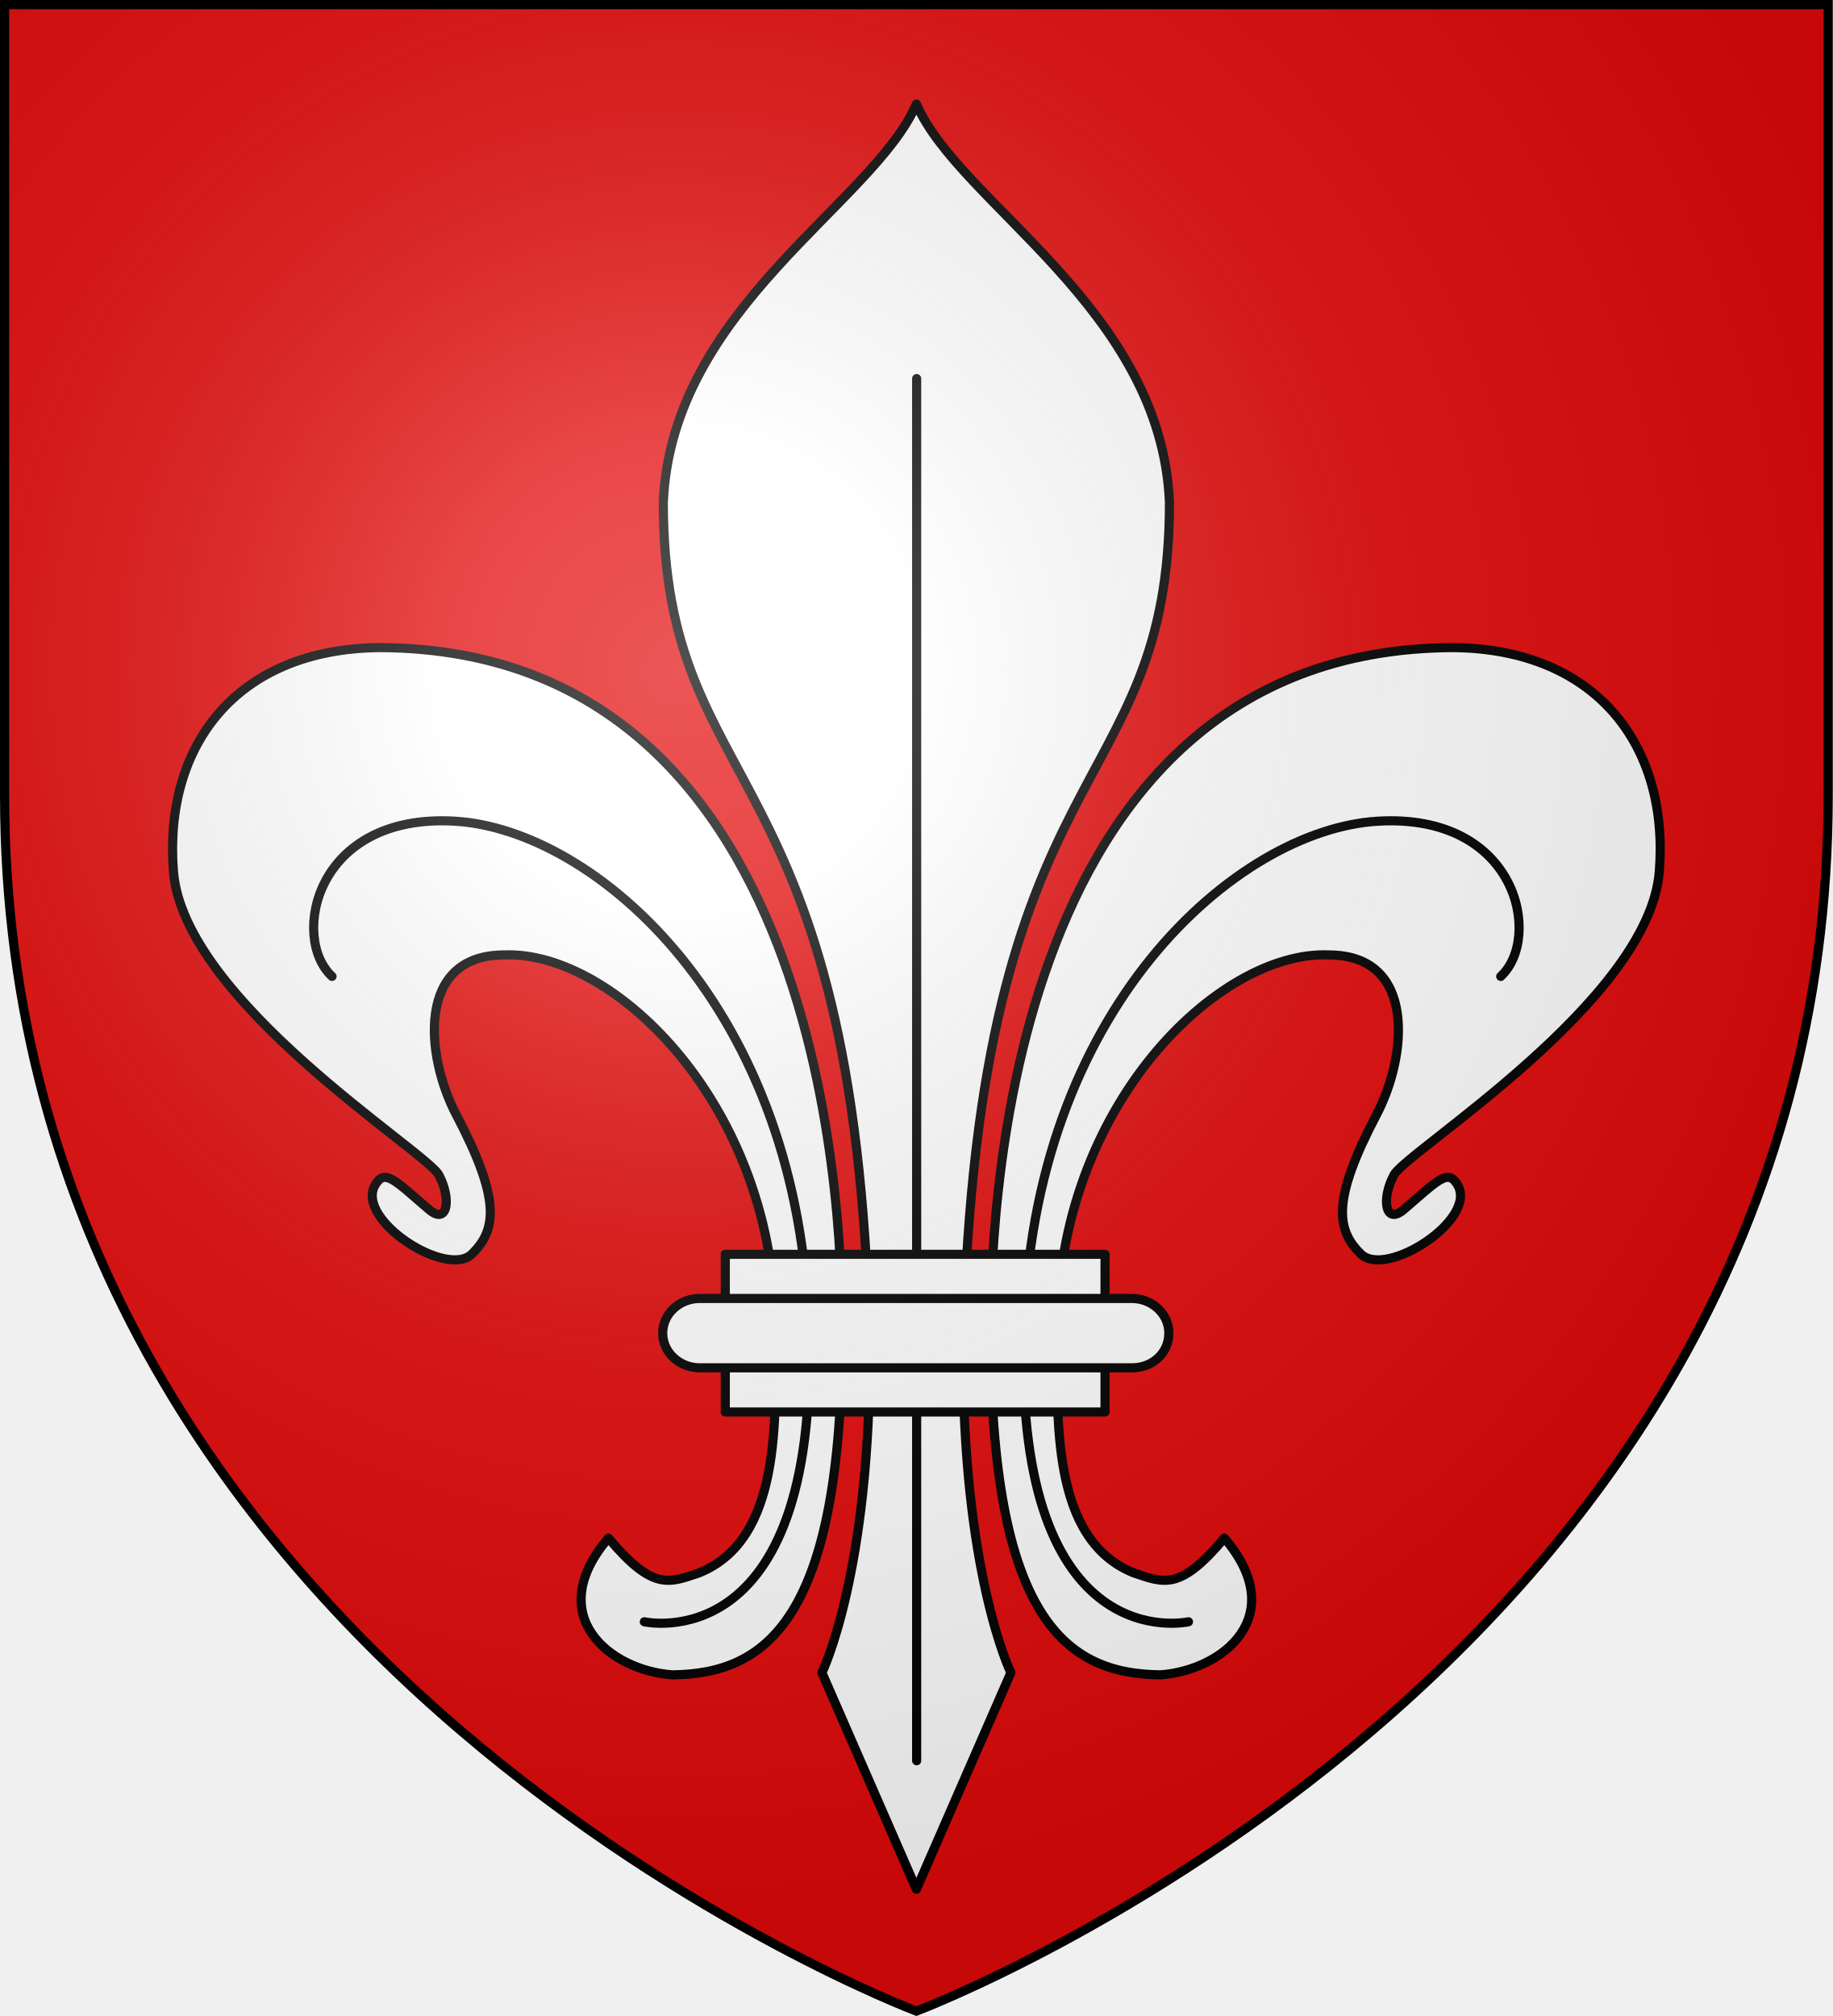
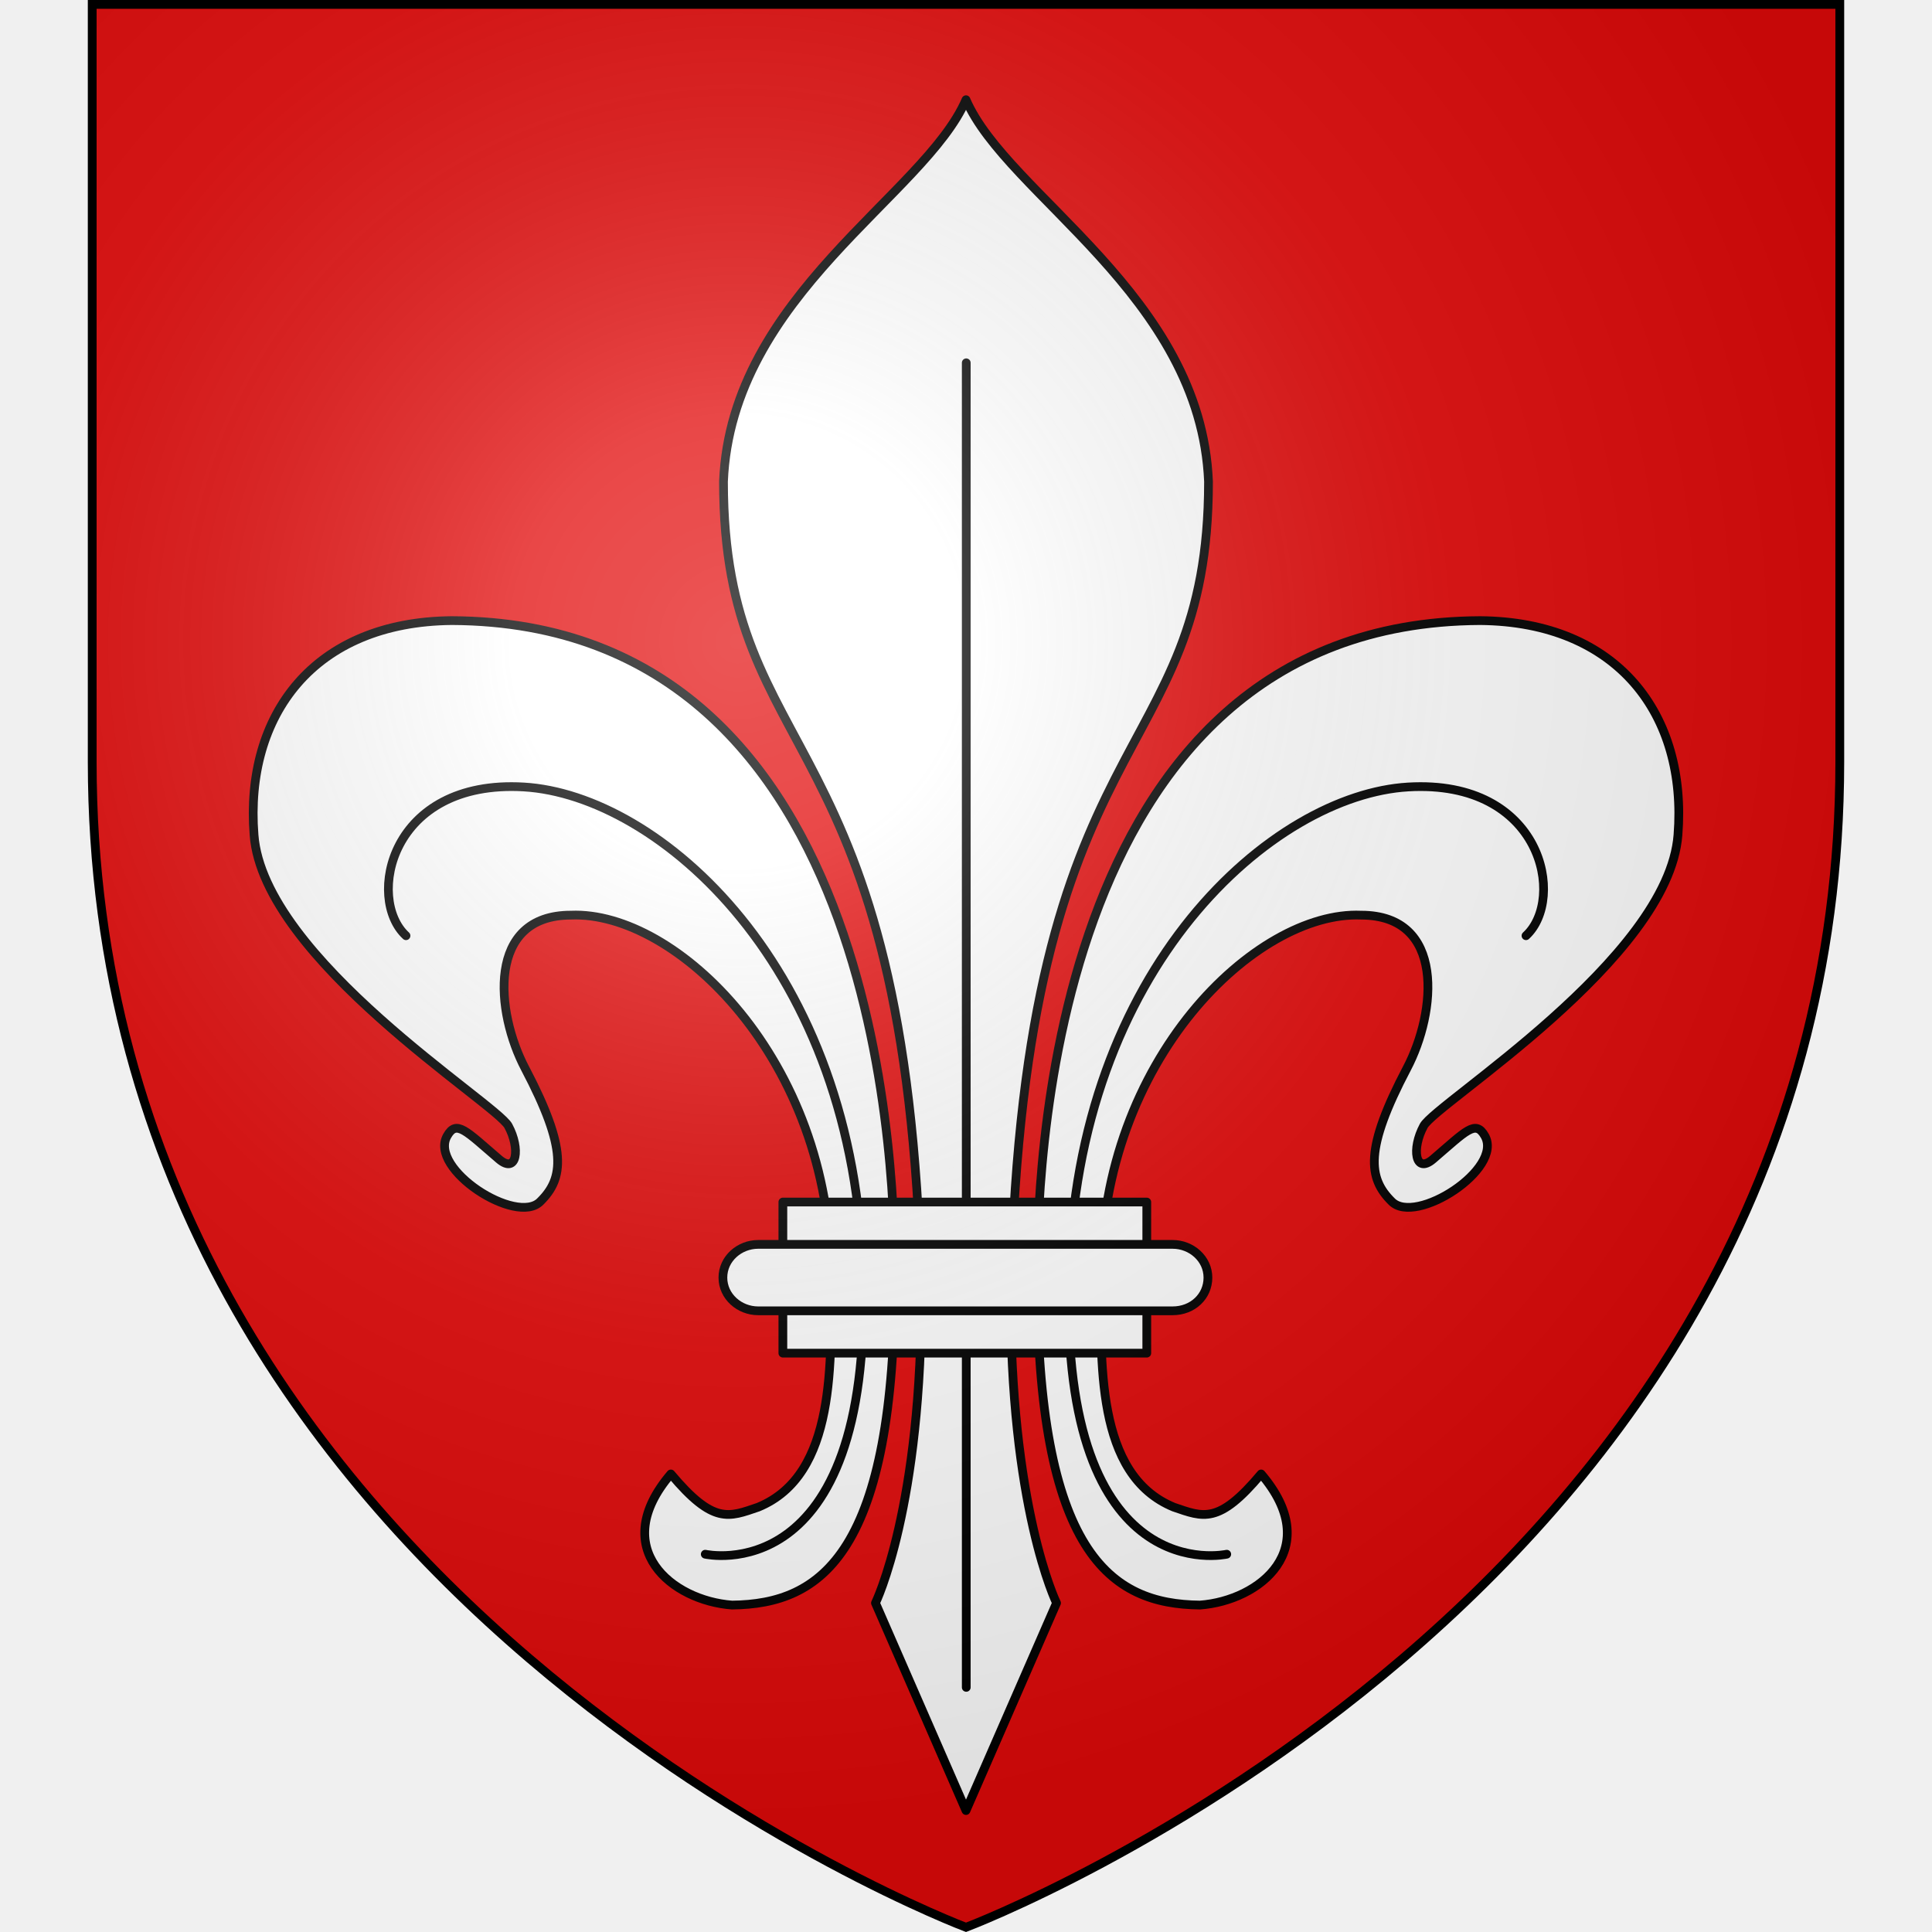
- <svg xmlns="http://www.w3.org/2000/svg" height="660" viewBox="0 0 600 660" width="600">
+ <svg xmlns="http://www.w3.org/2000/svg" height="1000" viewBox="0 0 600 660" width="1000">
  <radialGradient id="a" cx="-444.41" cy="376.508" gradientTransform="matrix(1.3534 0 0 -1.35033 823.4053 727.5405)" gradientUnits="userSpaceOnUse" r="299.822">
    <stop offset="0" stop-color="#fff" stop-opacity=".314" />
    <stop offset=".19" stop-color="#fff" stop-opacity=".251" />
    <stop offset=".6" stop-color="#6b6b6b" stop-opacity=".126" />
    <stop offset="1" stop-opacity=".126" />
  </radialGradient>
  <path d="m300 1.5h-298.5v258.836c0 285.761 298.5 398.164 298.5 398.164s298.5-112.403 298.5-398.164v-258.836z" fill="#e20909" />
  <g fill="#fff" stroke="#000" stroke-linecap="round" stroke-linejoin="round" stroke-width="2.975" transform="matrix(1.004204 0 0 1.0042 -1.261233 -2.089242)">
    <path d="m324.2 436c0-26.8 1.2-222.1 150.7-222.8 46.9.4 70.5 32.1 67.3 72.9-3.2 42.3-82.317 91.262-86.5 99s-2.945 16.561 3.2 11.3c11.273-9.652 14.419-13.489 17.6-7.9 6.391 11.228-23.6 30.6-31.7 22.3-8-7.9-9.265-17.792 5.2-45.3 10.026-19.065 13.2-52.1-15.6-52.1-35.7-1.5-88.5 49.1-88.5 122.8 0 29.1-2 67.6 24.8 78.6 10 3.4 15.2 6 29.7-11.3 21.6 25.3-.4 43.1-20.8 44.6-30.5-.3-55.4-17.7-55.4-112.1z" />
    <path d="m490.5 320.4c13.6-12.5 5.6-53.3-40.1-50.6s-113 60.8-115.4 167.3c-2.8 106.5 53.7 93.7 53.7 93.7" fill="none" />
    <path d="m275.8 436c0-26.8-1.2-222.1-150.7-222.8-46.9.4-70.5 32.1-67.3 72.9 3.2 42.3 82.317 91.262 86.5 99s2.945 16.561-3.2 11.3c-11.273-9.652-14.419-13.489-17.6-7.9-6.391 11.228 23.6 30.6 31.7 22.3 8-7.9 9.265-17.792-5.2-45.3-10.026-19.065-13.2-52.1 15.6-52.1 35.7-1.5 88.5 49.1 88.5 122.8 0 29.1 2 67.6-24.8 78.6-10 3.4-15.2 6-29.7-11.3-21.6 25.3.4 43.1 20.8 44.6 30.5-.3 55.4-17.7 55.4-112.1z" />
    <path d="m109.5 320.4c-13.6-12.5-5.6-53.3 40.1-50.6s113 60.8 115.4 167.3c2.8 106.5-53.7 93.7-53.7 93.7" fill="none" />
    <path d="m300 36c-14 32.5-79.9 66.5-82.5 129.9 0 98.6 62.501 79.7 67.301 274.6.4 74.4-15.602 106.9-15.602 106.9l30.801 70.6 30.801-70.6s-16.002-32.5-15.602-106.9c4.8-194.9 67.301-176 67.301-274.6-2.6-63.4-68.5-97.4-82.5-129.9z" />
    <path d="m300.086 125.5v450.6" />
    <path d="m237.7 411h123.8v51.4h-123.8z" />
    <path d="m229.3 425.4h141c6.4 0 12 4.9 12 11.3s-5.2 11.3-12 11.3h-141c-6.4 0-12-4.9-12-11.3s5.6-11.3 12-11.3z" />
  </g>
  <path d="m299.9 658.5s298.6-112.403 298.6-398.164v-258.836h-597v258.836c0 285.761 298.4 398.164 298.4 398.164z" fill="url(#a)" />
  <path d="m300 1.5h-298.5v258.796c0 285.716 298.5 398.101 298.5 398.101s298.5-112.385 298.5-398.101v-258.796z" fill="none" stroke="#000" stroke-miterlimit="10" stroke-width="3" />
</svg>
